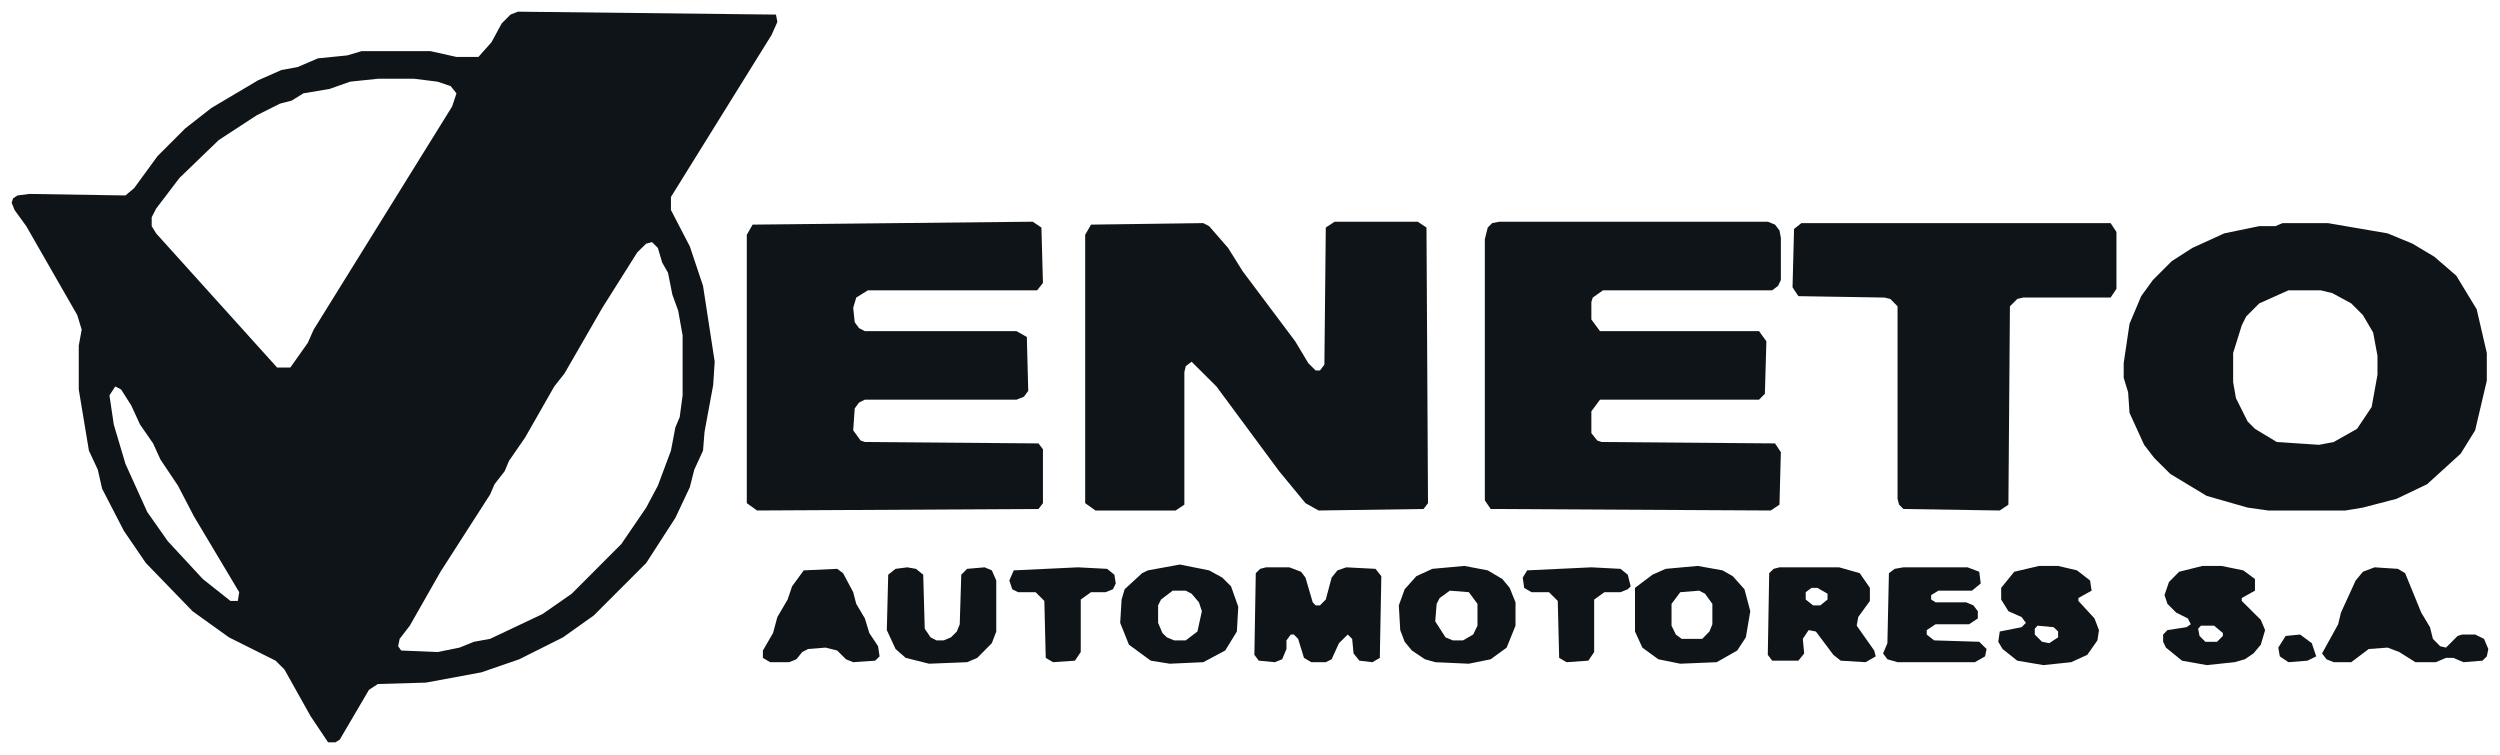
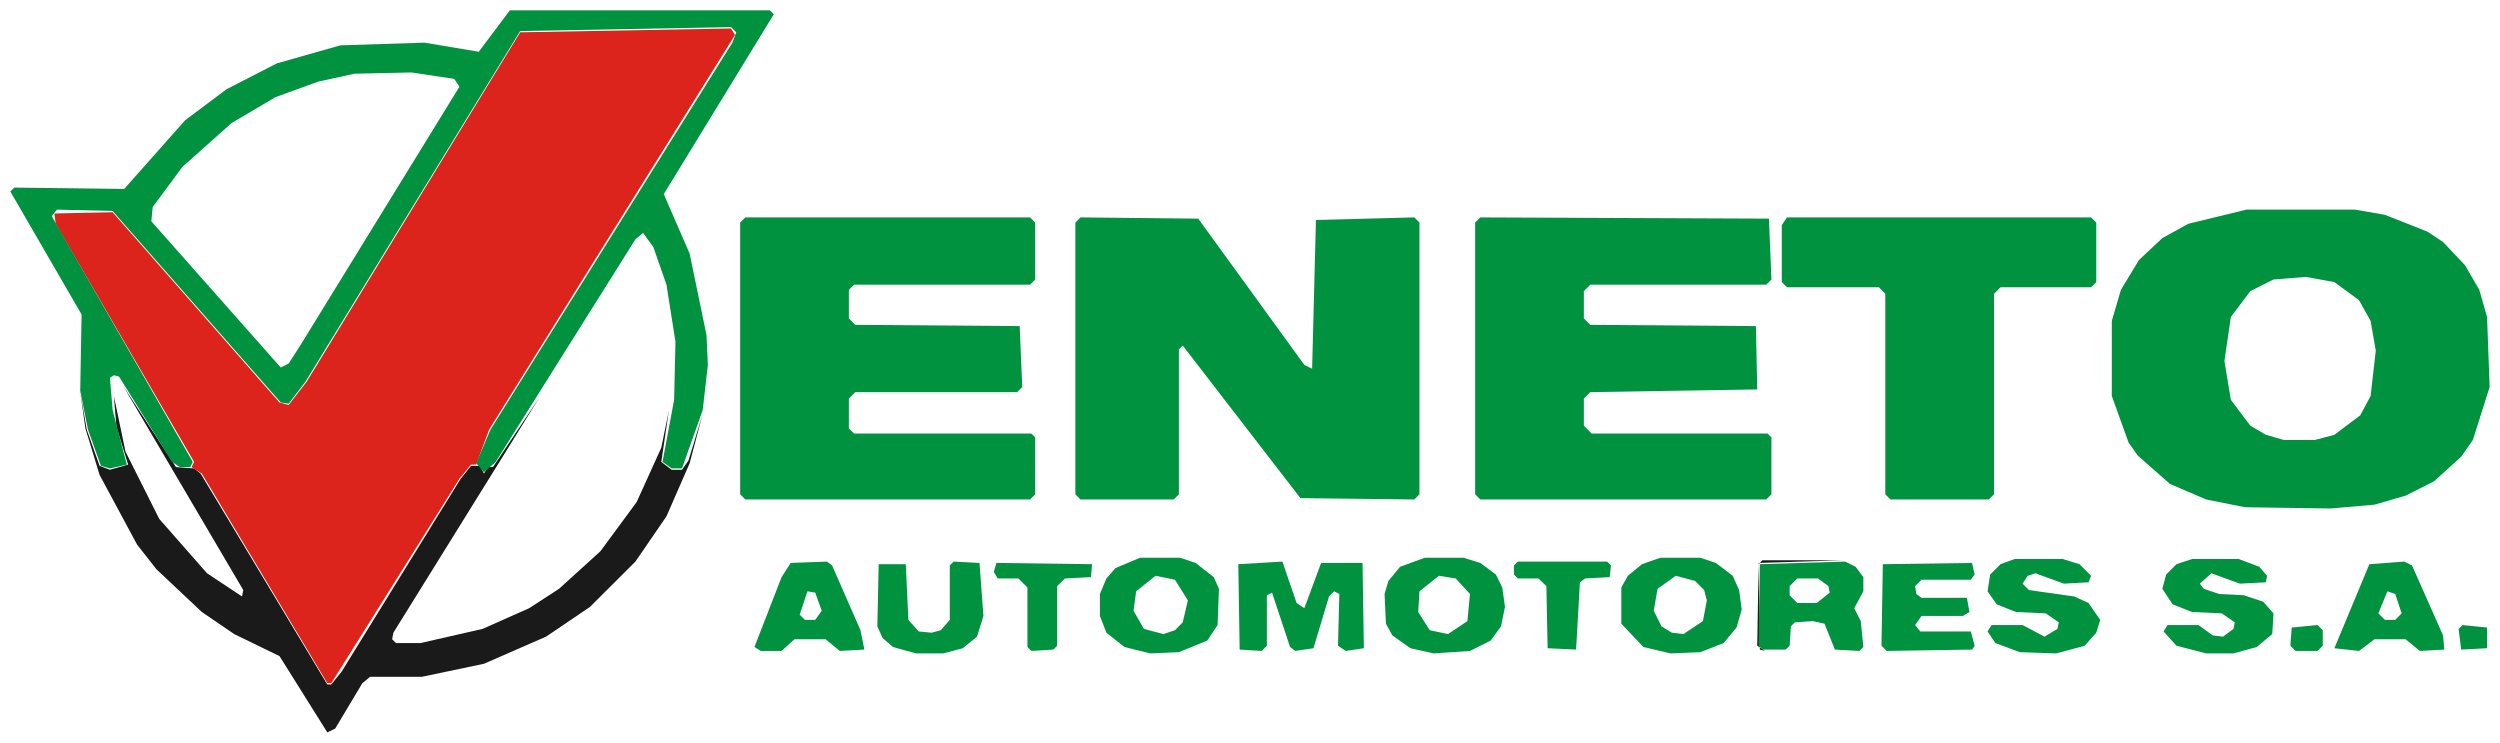
- <svg xmlns="http://www.w3.org/2000/svg" viewBox="0 0 214.25 64.62">
-   <path fill="#0e1417" fill-rule="evenodd" d="M195.25 55.50 195.38 56.25 196.12 56.75 197.75 56.62 198.50 56.25 198.12 55.12 197.12 54.38 195.88 54.50ZM68.88 48.88 67.88 50.25 67.50 51.38 66.62 52.88 66.25 54.25 65.38 55.75 65.38 56.38 66.00 56.75 67.62 56.75 68.25 56.50 68.75 55.88 69.25 55.62 70.75 55.50 71.75 55.75 72.50 56.50 73.12 56.75 75.00 56.62 75.38 56.25 75.25 55.38 74.50 54.25 74.12 53.00 73.38 51.75 73.12 50.75 72.25 49.12 71.75 48.75ZM199.00 56.00 199.38 56.50 200.00 56.75 201.50 56.75 203.00 55.62 204.62 55.50 205.62 55.88 207.00 56.75 208.75 56.75 209.62 56.38 210.25 56.38 211.12 56.75 212.75 56.62 213.12 56.25 213.25 55.62 212.88 54.75 212.12 54.38 211.00 54.38 210.62 54.50 209.62 55.50 209.12 55.38 208.50 54.75 208.25 53.75 207.50 52.50 206.12 49.12 205.50 48.75 203.50 48.62 202.50 49.00 201.88 49.75 200.62 52.50 200.38 53.50ZM161.88 49.12 161.75 55.12 161.38 56.00 161.75 56.50 162.62 56.75 169.25 56.75 170.12 56.25 170.25 55.62 169.62 55.00 165.75 54.88 165.12 54.38 165.12 54.00 165.88 53.50 168.75 53.50 169.50 53.00 169.50 52.38 169.12 51.88 168.50 51.62 165.88 51.62 165.50 51.38 165.50 51.00 166.12 50.62 169.00 50.62 169.75 50.00 169.62 49.00 168.62 48.62 163.12 48.62 162.38 48.75ZM151.62 49.12 151.50 56.12 151.88 56.62 154.12 56.62 154.62 56.00 154.50 54.75 155.00 54.00 155.62 54.12 157.12 56.12 157.75 56.62 159.88 56.75 160.75 56.25 160.62 55.75 159.12 53.62 159.25 52.88 160.25 51.50 160.25 50.38 159.38 49.12 157.62 48.62 152.50 48.62 152.00 48.75ZM154.75 50.75 155.25 50.38 155.75 50.38 156.62 50.88 156.62 51.38 156.00 51.88 155.38 51.88 154.75 51.38ZM130.88 48.88 130.50 49.50 130.62 50.38 131.25 50.75 132.75 50.75 133.50 51.50 133.62 56.38 134.25 56.75 136.12 56.62 136.62 55.88 136.62 51.38 137.50 50.75 138.88 50.75 139.50 50.50 139.75 50.25 139.50 49.25 138.88 48.75 136.38 48.62ZM107.62 49.12 107.50 56.12 107.88 56.62 109.25 56.75 109.88 56.50 110.25 55.62 110.25 54.88 110.62 54.38 110.88 54.38 111.25 54.75 111.75 56.38 112.38 56.75 113.62 56.75 114.12 56.50 114.75 55.12 115.50 54.38 115.88 54.75 116.00 56.00 116.50 56.62 117.62 56.75 118.25 56.38 118.38 49.38 117.88 48.75 115.38 48.62 114.62 48.88 114.12 49.50 113.62 51.38 113.12 51.88 112.75 51.88 112.50 51.62 111.88 49.50 111.50 49.00 110.50 48.62 108.50 48.62 108.00 48.75ZM86.88 48.88 86.50 49.75 86.75 50.50 87.25 50.75 88.75 50.75 89.50 51.50 89.62 56.38 90.25 56.75 92.12 56.62 92.62 55.88 92.62 51.38 93.50 50.75 94.75 50.75 95.38 50.50 95.62 50.00 95.50 49.25 94.88 48.75 92.38 48.62ZM76.12 49.25 76.00 54.00 76.75 55.62 77.62 56.38 79.62 56.88 82.88 56.75 83.75 56.38 85.00 55.12 85.38 54.12 85.38 49.75 85.00 48.88 84.38 48.62 82.88 48.75 82.38 49.25 82.25 53.50 82.00 54.12 81.50 54.62 80.88 54.88 80.25 54.88 79.75 54.62 79.25 53.88 79.12 49.25 78.50 48.75 77.75 48.62 76.75 48.75ZM186.75 49.00 185.88 49.88 185.50 51.00 185.75 51.75 186.50 52.50 187.50 53.00 187.75 53.50 187.38 53.75 185.75 54.00 185.38 54.38 185.38 55.00 185.62 55.50 187.00 56.62 189.12 57.00 191.50 56.75 192.38 56.50 193.12 56.00 193.75 55.25 194.12 54.00 193.75 53.12 192.12 51.50 192.12 51.25 193.25 50.62 193.25 49.62 192.25 48.88 190.38 48.50 188.75 48.50ZM188.38 53.88 188.62 53.62 189.75 53.62 190.50 54.25 190.50 54.50 190.00 55.00 189.00 55.00 188.50 54.50ZM172.62 49.00 171.50 50.38 171.50 51.38 172.12 52.38 173.25 52.88 173.62 53.38 173.25 53.75 171.38 54.12 171.25 55.00 171.62 55.62 172.88 56.62 175.12 57.00 177.50 56.75 178.88 56.12 179.75 54.88 179.88 54.00 179.50 53.00 178.12 51.50 178.12 51.25 179.25 50.62 179.12 49.75 178.00 48.88 176.38 48.50 174.75 48.50ZM174.38 53.88 174.62 53.62 176.00 53.75 176.38 54.12 176.38 54.62 175.62 55.12 175.00 55.00 174.38 54.38ZM140.12 50.38 140.12 54.12 140.75 55.50 142.12 56.50 144.00 56.88 147.12 56.75 148.88 55.75 149.62 54.62 150.00 52.38 149.50 50.50 148.50 49.38 147.62 48.88 145.50 48.50 142.75 48.75 141.62 49.25ZM144.00 50.75 145.62 50.62 146.12 50.88 146.75 51.75 146.75 53.50 146.50 54.12 145.88 54.75 144.12 54.75 143.62 54.38 143.25 53.62 143.25 51.75ZM121.38 49.38 120.38 50.50 119.88 51.88 120.00 54.00 120.38 55.00 121.00 55.75 122.12 56.50 123.00 56.75 125.88 56.88 127.75 56.50 129.12 55.50 129.88 53.62 129.88 51.62 129.38 50.38 128.75 49.62 127.50 48.88 125.50 48.50 122.75 48.75ZM124.25 50.62 125.88 50.75 126.62 51.75 126.62 53.62 126.25 54.38 125.38 54.88 124.50 54.88 123.88 54.62 123.00 53.25 123.12 51.75 123.38 51.25ZM104.75 49.50 103.62 48.88 101.12 48.38 98.38 48.88 97.88 49.12 96.38 50.50 96.12 51.38 96.00 53.38 96.75 55.25 98.62 56.62 100.25 56.88 103.12 56.75 105.00 55.75 106.00 54.12 106.12 52.00 105.50 50.25ZM100.50 50.62 101.62 50.62 102.12 50.88 102.75 51.62 103.00 52.38 102.62 54.12 101.62 54.88 100.62 54.88 100.00 54.62 99.62 54.25 99.25 53.38 99.25 51.88 99.50 51.38ZM184.50 24.00 183.50 25.38 182.50 27.75 182.00 31.12 182.00 32.38 182.38 33.62 182.50 35.38 183.75 38.12 184.62 39.25 186.00 40.62 189.12 42.50 192.62 43.50 194.38 43.75 201.00 43.75 202.50 43.50 205.38 42.75 208.00 41.50 210.88 38.88 212.12 36.88 213.12 32.62 213.12 30.25 212.25 26.50 210.50 23.62 208.62 22.00 206.75 20.88 204.62 20.00 199.50 19.12 195.62 19.12 195.00 19.38 193.62 19.38 190.62 20.00 187.88 21.25 186.12 22.38ZM196.12 24.88 198.88 24.88 199.88 25.12 201.50 26.00 202.50 27.00 203.38 28.50 203.75 30.50 203.75 32.12 203.25 34.88 202.00 36.75 200.00 37.88 198.75 38.12 195.12 37.88 193.25 36.75 192.62 36.12 191.62 34.12 191.38 32.75 191.38 30.25 192.12 27.88 192.50 27.12 193.62 26.00ZM180.88 19.12 154.38 19.12 153.75 19.62 153.62 24.62 154.12 25.38 161.50 25.50 162.00 25.62 162.62 26.25 162.62 42.75 162.75 43.25 163.12 43.62 171.38 43.75 172.12 43.25 172.25 26.25 172.88 25.62 173.38 25.50 180.88 25.50 181.38 24.75 181.38 19.88ZM127.50 19.50 127.25 20.50 127.25 42.88 127.75 43.62 151.75 43.75 152.50 43.25 152.62 38.75 152.12 38.00 137.25 37.88 136.88 37.75 136.38 37.12 136.38 35.25 137.12 34.25 150.75 34.25 151.25 33.75 151.38 29.25 150.75 28.38 137.12 28.38 136.38 27.38 136.38 25.88 136.50 25.50 137.38 24.88 151.88 24.88 152.38 24.50 152.62 24.00 152.62 20.38 152.50 19.75 152.12 19.25 151.50 19.00 128.50 19.00 127.88 19.12ZM122.25 19.50 121.50 19.00 114.38 19.00 113.62 19.50 113.50 31.25 113.12 31.75 112.75 31.75 112.12 31.12 111.00 29.25 106.50 23.25 105.25 21.25 103.62 19.38 103.12 19.12 93.50 19.25 93.00 20.12 93.00 43.12 93.88 43.75 100.75 43.75 101.50 43.25 101.50 31.88 101.62 31.38 102.12 31.00 104.25 33.12 109.62 40.38 111.88 43.12 113.00 43.75 122.00 43.62 122.38 43.12ZM89.25 19.50 88.50 19.00 64.50 19.25 64.00 20.12 64.00 43.12 64.88 43.75 89.00 43.62 89.38 43.12 89.38 38.50 89.00 38.00 74.12 37.88 73.75 37.75 73.12 36.88 73.25 35.00 73.62 34.50 74.12 34.25 87.12 34.25 87.75 34.00 88.12 33.50 88.00 28.88 87.12 28.38 74.12 28.38 73.62 28.12 73.25 27.62 73.12 26.38 73.38 25.50 74.38 24.88 88.88 24.88 89.38 24.25ZM66.50 1.25 44.38 1.00 43.75 1.25 43.00 2.00 42.12 3.62 41.00 4.88 39.12 4.88 36.88 4.38 31.00 4.38 29.75 4.75 27.25 5.00 25.50 5.75 24.12 6.00 22.12 6.88 18.12 9.25 15.88 11.00 13.50 13.38 11.50 16.12 10.75 16.75 2.50 16.62 1.50 16.75 1.12 17.00 1.00 17.38 1.25 18.00 2.25 19.38 6.62 27.00 7.00 28.25 6.75 29.62 6.75 33.38 7.62 38.62 8.38 40.25 8.75 41.88 10.62 45.50 12.50 48.25 16.50 52.38 19.62 54.62 23.62 56.62 24.38 57.38 26.62 61.38 28.12 63.62 28.75 63.62 29.12 63.38 31.62 59.12 32.38 58.62 36.50 58.50 41.25 57.62 44.50 56.50 48.25 54.62 50.88 52.75 55.38 48.25 57.88 44.38 59.12 41.75 59.50 40.25 60.25 38.62 60.38 37.00 61.12 33.00 61.25 31.00 60.25 24.50 59.12 21.12 57.50 18.00 57.50 16.88 66.12 3.00 66.62 1.88ZM9.88 33.12 10.38 33.38 11.25 34.75 12.00 36.38 13.12 38.00 13.75 39.38 15.25 41.62 16.62 44.25 20.50 50.75 20.38 51.50 19.75 51.50 17.38 49.62 14.38 46.38 12.62 43.88 10.75 39.75 9.75 36.38 9.38 33.88ZM55.88 20.75 56.38 21.25 56.75 22.50 57.25 23.38 57.62 25.25 58.12 26.62 58.50 28.75 58.50 33.88 58.25 35.75 57.88 36.62 57.50 38.62 56.38 41.62 55.38 43.50 53.25 46.62 49.00 50.88 46.50 52.62 42.00 54.75 40.62 55.00 39.38 55.50 37.50 55.88 34.38 55.75 34.12 55.38 34.25 54.75 35.12 53.62 37.75 49.00 42.00 42.38 42.38 41.50 43.25 40.38 43.62 39.50 45.00 37.50 47.50 33.12 48.38 32.00 51.62 26.38 54.62 21.62 55.38 20.88ZM38.62 7.38 39.12 8.00 38.75 9.12 26.88 28.25 26.38 29.38 24.88 31.50 23.75 31.50 13.38 20.00 13.00 19.38 13.00 18.62 13.38 17.88 15.38 15.25 18.75 12.00 22.00 9.88 24.00 8.88 25.00 8.62 26.00 8.00 28.25 7.62 30.00 7.00 32.38 6.75 35.50 6.75 37.50 7.00Z" />
+ <svg xmlns="http://www.w3.org/2000/svg" viewBox="0 0 241.50 71.75">
+   <path fill="#1a1a1a" fill-rule="evenodd" d="M178.12 54.12 169.88 54.38 170.00 62.75 170.50 62.88 169.75 62.38 169.88 54.50 170.25 54.12ZM7.75 37.88 8.25 41.38 9.62 45.88 13.25 52.62 15.12 55.00 19.50 59.12 22.62 61.25 27.00 63.38 31.62 70.75 32.38 70.38 35.00 66.00 35.75 65.38 40.75 65.38 46.75 64.12 52.75 61.50 57.00 58.62 61.38 54.25 64.38 49.88 66.62 44.75 67.88 40.00 66.50 44.50 65.88 45.38 64.88 45.38 63.88 44.62 64.62 39.62 63.88 43.25 61.50 48.50 58.00 53.25 54.00 56.88 51.12 58.75 46.62 60.75 40.62 62.12 38.25 62.12 37.88 61.75 38.00 61.12 52.12 38.38 47.62 45.12 47.12 45.12 46.75 45.75 46.38 45.00 45.50 45.00 44.50 46.25 33.00 64.88 32.00 66.12 31.62 66.12 19.38 45.75 18.75 45.25 17.00 45.12 11.88 37.25 23.50 57.00 23.38 57.62 20.00 55.38 15.38 50.12 12.12 43.62 11.00 38.25 11.25 41.25 12.38 44.88 10.62 45.38 9.62 45.00 8.38 41.50Z" />
+   <path fill="#DC241C" fill-rule="evenodd" d="M70.62 2.75 50.25 3.12 29.62 36.88 27.88 39.12 27.00 38.88 10.88 20.50 5.25 20.62 5.38 21.62 18.75 44.62 18.50 45.12 19.50 45.75 31.62 66.00 32.00 66.00 44.38 46.25 45.50 44.88 46.00 44.88 47.25 41.50 71.00 3.38Z" />
+   <path fill="#00923F" fill-rule="evenodd" d="M237.50 60.75 237.75 62.75 240.25 62.62 240.25 60.62 237.88 60.38ZM221.38 60.62 221.25 62.38 221.75 62.88 223.88 62.88 224.38 62.38 224.38 60.88 223.88 60.38ZM228.88 54.50 225.50 62.62 227.88 62.88 229.38 61.75 232.38 61.75 233.75 62.88 236.12 62.75 236.00 61.38 233.00 54.62 232.25 54.25ZM230.62 57.12 231.38 57.38 232.00 59.25 231.38 59.88 230.38 59.88 229.75 59.25ZM181.88 54.50 181.75 62.38 182.25 62.88 190.50 62.75 190.75 62.38 190.38 61.00 185.50 61.00 185.00 60.38 185.62 59.50 189.62 59.50 190.25 59.12 190.00 57.75 185.62 57.75 185.12 57.38 185.00 56.62 185.62 56.00 190.38 56.00 190.75 55.50 190.50 54.38ZM170.00 54.50 169.88 62.38 170.25 62.75 172.50 62.75 172.88 62.38 173.00 60.50 173.38 60.12 175.12 60.00 176.25 60.25 177.25 62.75 179.62 62.88 180.00 62.50 179.75 60.00 179.12 58.75 180.00 57.12 180.00 55.75 179.25 54.75 178.25 54.25ZM172.88 56.62 173.62 55.88 175.62 55.88 176.62 56.62 176.75 57.25 175.50 58.25 173.62 58.25 172.88 57.50ZM146.62 54.25 146.25 54.62 146.25 55.50 146.62 55.88 148.62 55.88 149.38 56.62 149.50 62.62 152.25 62.75 152.62 56.25 153.12 55.88 155.50 55.75 155.62 54.62 155.25 54.25ZM119.62 54.50 119.75 62.75 121.88 62.88 122.38 62.38 122.38 57.50 122.88 57.25 124.62 62.50 125.12 62.88 126.88 62.62 128.38 57.62 128.88 57.12 129.38 57.38 129.25 62.38 130.00 62.88 131.75 62.62 131.62 54.38 127.62 54.38 126.00 58.75 125.25 58.25 123.88 54.25ZM96.25 54.38 96.00 55.25 96.38 55.88 98.38 55.88 99.25 56.75 99.25 62.50 99.62 62.88 101.75 62.75 102.12 62.38 102.12 56.62 102.88 55.88 105.38 55.75 105.50 54.50ZM84.88 54.50 84.75 60.50 85.25 61.62 86.25 62.50 88.50 63.12 91.12 63.12 93.00 62.62 94.38 61.50 95.00 59.50 94.62 54.38 92.12 54.25 91.75 54.62 91.75 59.88 90.88 60.88 90.00 61.12 88.75 61.00 87.75 59.88 87.50 54.50ZM76.38 54.38 75.50 55.75 72.88 62.50 73.50 62.88 75.50 62.88 76.75 61.75 79.75 61.75 81.12 62.88 83.50 62.75 83.12 60.88 80.38 54.62 79.88 54.25ZM78.00 57.12 78.75 57.25 79.38 59.00 78.75 59.88 77.75 59.88 77.25 59.38ZM209.25 55.50 208.88 56.88 209.88 58.38 211.75 59.12 214.62 59.25 215.88 60.12 215.75 60.75 214.75 61.50 213.75 61.38 212.38 60.38 209.38 60.38 209.00 61.00 210.25 62.38 213.12 63.12 215.75 63.12 218.00 62.50 219.50 61.25 219.62 59.25 218.62 58.12 216.75 57.50 214.38 57.38 212.88 56.88 212.50 56.38 213.62 55.38 216.38 56.38 218.88 56.25 219.00 55.62 218.25 54.75 216.25 54.00 211.75 54.00 210.25 54.50ZM192.25 55.50 192.00 57.12 192.88 58.38 194.75 59.12 197.62 59.25 198.88 60.12 198.75 60.75 197.50 61.50 195.38 60.38 192.38 60.38 192.00 61.00 192.75 62.12 195.12 63.00 198.62 63.12 201.38 62.38 202.50 61.12 202.88 59.88 201.75 58.25 200.38 57.62 196.00 57.00 195.38 56.38 195.88 55.62 196.62 55.38 199.38 56.38 201.75 56.25 202.00 55.62 200.88 54.50 199.25 54.00 194.62 54.00 193.25 54.50ZM157.25 55.62 156.62 56.75 156.62 60.25 158.75 62.50 161.38 63.12 164.25 63.00 166.50 62.12 167.75 60.62 168.25 58.88 168.00 57.00 167.38 55.62 165.75 54.38 164.25 53.88 160.38 53.88 158.62 54.50ZM161.88 55.62 163.75 56.12 164.62 57.00 164.88 58.00 164.50 60.00 162.62 61.25 161.50 61.12 160.50 60.50 159.75 59.00 160.12 56.88ZM134.12 56.12 133.75 57.38 133.88 60.25 134.50 61.38 136.25 62.62 138.50 63.12 142.00 62.88 144.00 61.88 145.00 60.50 145.38 58.62 145.12 56.75 144.50 55.50 143.00 54.38 141.38 53.88 137.62 53.88 135.25 54.75ZM139.00 55.62 140.62 55.88 142.00 57.38 141.75 60.00 139.88 61.25 138.12 60.88 137.00 59.12 137.12 57.12ZM106.88 55.88 106.25 57.38 106.25 59.50 106.88 61.12 108.62 62.50 111.12 63.12 113.88 63.00 116.62 61.88 117.62 60.38 117.75 56.88 117.25 55.75 115.50 54.38 114.00 53.88 110.12 53.88 107.75 54.88ZM111.62 55.62 113.50 56.00 114.75 58.00 114.25 60.12 113.50 60.88 112.38 61.25 110.50 60.75 109.50 59.00 109.75 57.12ZM172.62 21.00 172.12 21.75 172.12 27.25 172.62 27.75 181.50 27.75 182.12 28.38 182.12 47.75 182.62 48.25 192.12 48.25 192.62 47.75 192.62 28.38 193.25 27.75 202.00 27.75 202.50 27.25 202.50 21.50 202.00 21.00ZM142.50 21.50 142.50 47.75 143.00 48.25 170.62 48.25 171.12 47.75 171.12 42.25 170.75 41.88 153.75 41.88 153.00 41.12 153.00 38.50 153.62 37.88 169.75 37.62 169.62 31.50 153.62 31.38 153.00 30.75 153.00 28.12 153.62 27.50 170.62 27.50 171.12 27.00 170.88 21.12 143.00 21.00ZM103.88 21.50 103.88 47.75 104.38 48.25 113.38 48.25 113.88 47.75 113.88 33.75 114.25 33.38 125.62 48.12 136.62 48.25 137.12 47.75 137.12 21.50 136.62 21.00 127.12 21.25 126.75 35.62 126.00 35.25 115.75 21.12 104.38 21.00ZM71.50 21.50 71.50 47.75 72.00 48.25 99.50 48.25 100.00 47.75 100.00 42.25 99.62 41.88 82.50 41.88 82.00 41.38 82.00 38.50 82.62 37.88 98.25 37.88 98.75 37.38 98.50 31.50 82.62 31.38 82.00 30.75 82.00 28.00 82.50 27.50 99.50 27.50 100.00 27.00 100.00 21.50 99.50 21.00 72.00 21.00ZM206.62 25.12 204.88 28.00 204.00 31.00 204.00 38.25 205.62 42.75 206.50 44.00 209.62 46.75 213.12 48.25 216.88 49.00 225.12 49.12 229.38 48.75 232.38 47.88 235.12 46.50 237.75 44.12 238.88 42.50 240.50 37.38 240.25 30.62 239.50 28.00 238.12 25.62 236.00 23.38 234.50 22.38 230.38 20.75 227.50 20.25 217.00 20.25 211.38 21.62 208.88 23.00ZM219.62 27.00 222.75 26.75 225.50 27.25 227.88 29.00 229.00 31.00 229.50 33.88 229.00 38.25 228.00 40.12 225.50 42.00 223.62 42.50 220.62 42.50 218.88 42.00 217.38 41.12 215.50 38.62 214.88 34.88 215.50 30.62 217.38 28.12ZM74.75 1.38 74.38 1.00 49.25 1.00 46.25 5.00 41.00 4.12 32.88 4.38 26.75 6.12 21.88 8.62 17.88 11.62 12.00 18.25 1.38 18.12 1.00 18.50 7.88 30.38 7.75 37.75 8.50 41.50 9.75 45.00 10.62 45.25 12.25 44.88 10.88 39.62 10.62 36.50 11.00 36.25 11.50 36.38 16.62 44.62 17.38 45.12 18.38 45.12 18.62 44.62 5.00 20.88 5.50 20.25 10.88 20.38 27.12 38.88 27.88 39.00 29.50 36.88 50.25 3.00 70.62 2.62 71.12 3.12 70.75 4.12 47.38 41.50 46.00 44.75 46.75 45.62 47.88 44.62 61.38 23.12 62.12 22.50 63.12 23.88 64.38 27.50 65.25 33.00 65.12 38.62 64.00 44.62 64.88 45.25 65.88 45.25 67.88 39.62 68.38 35.25 68.25 32.38 66.62 24.50 64.12 18.75ZM43.88 7.62 44.38 8.38 29.00 33.38 27.88 35.12 27.12 35.50 14.62 21.38 14.75 20.00 17.62 16.12 22.38 11.88 26.62 9.38 30.75 7.88 34.25 7.12 39.75 7.00Z" />
</svg>
